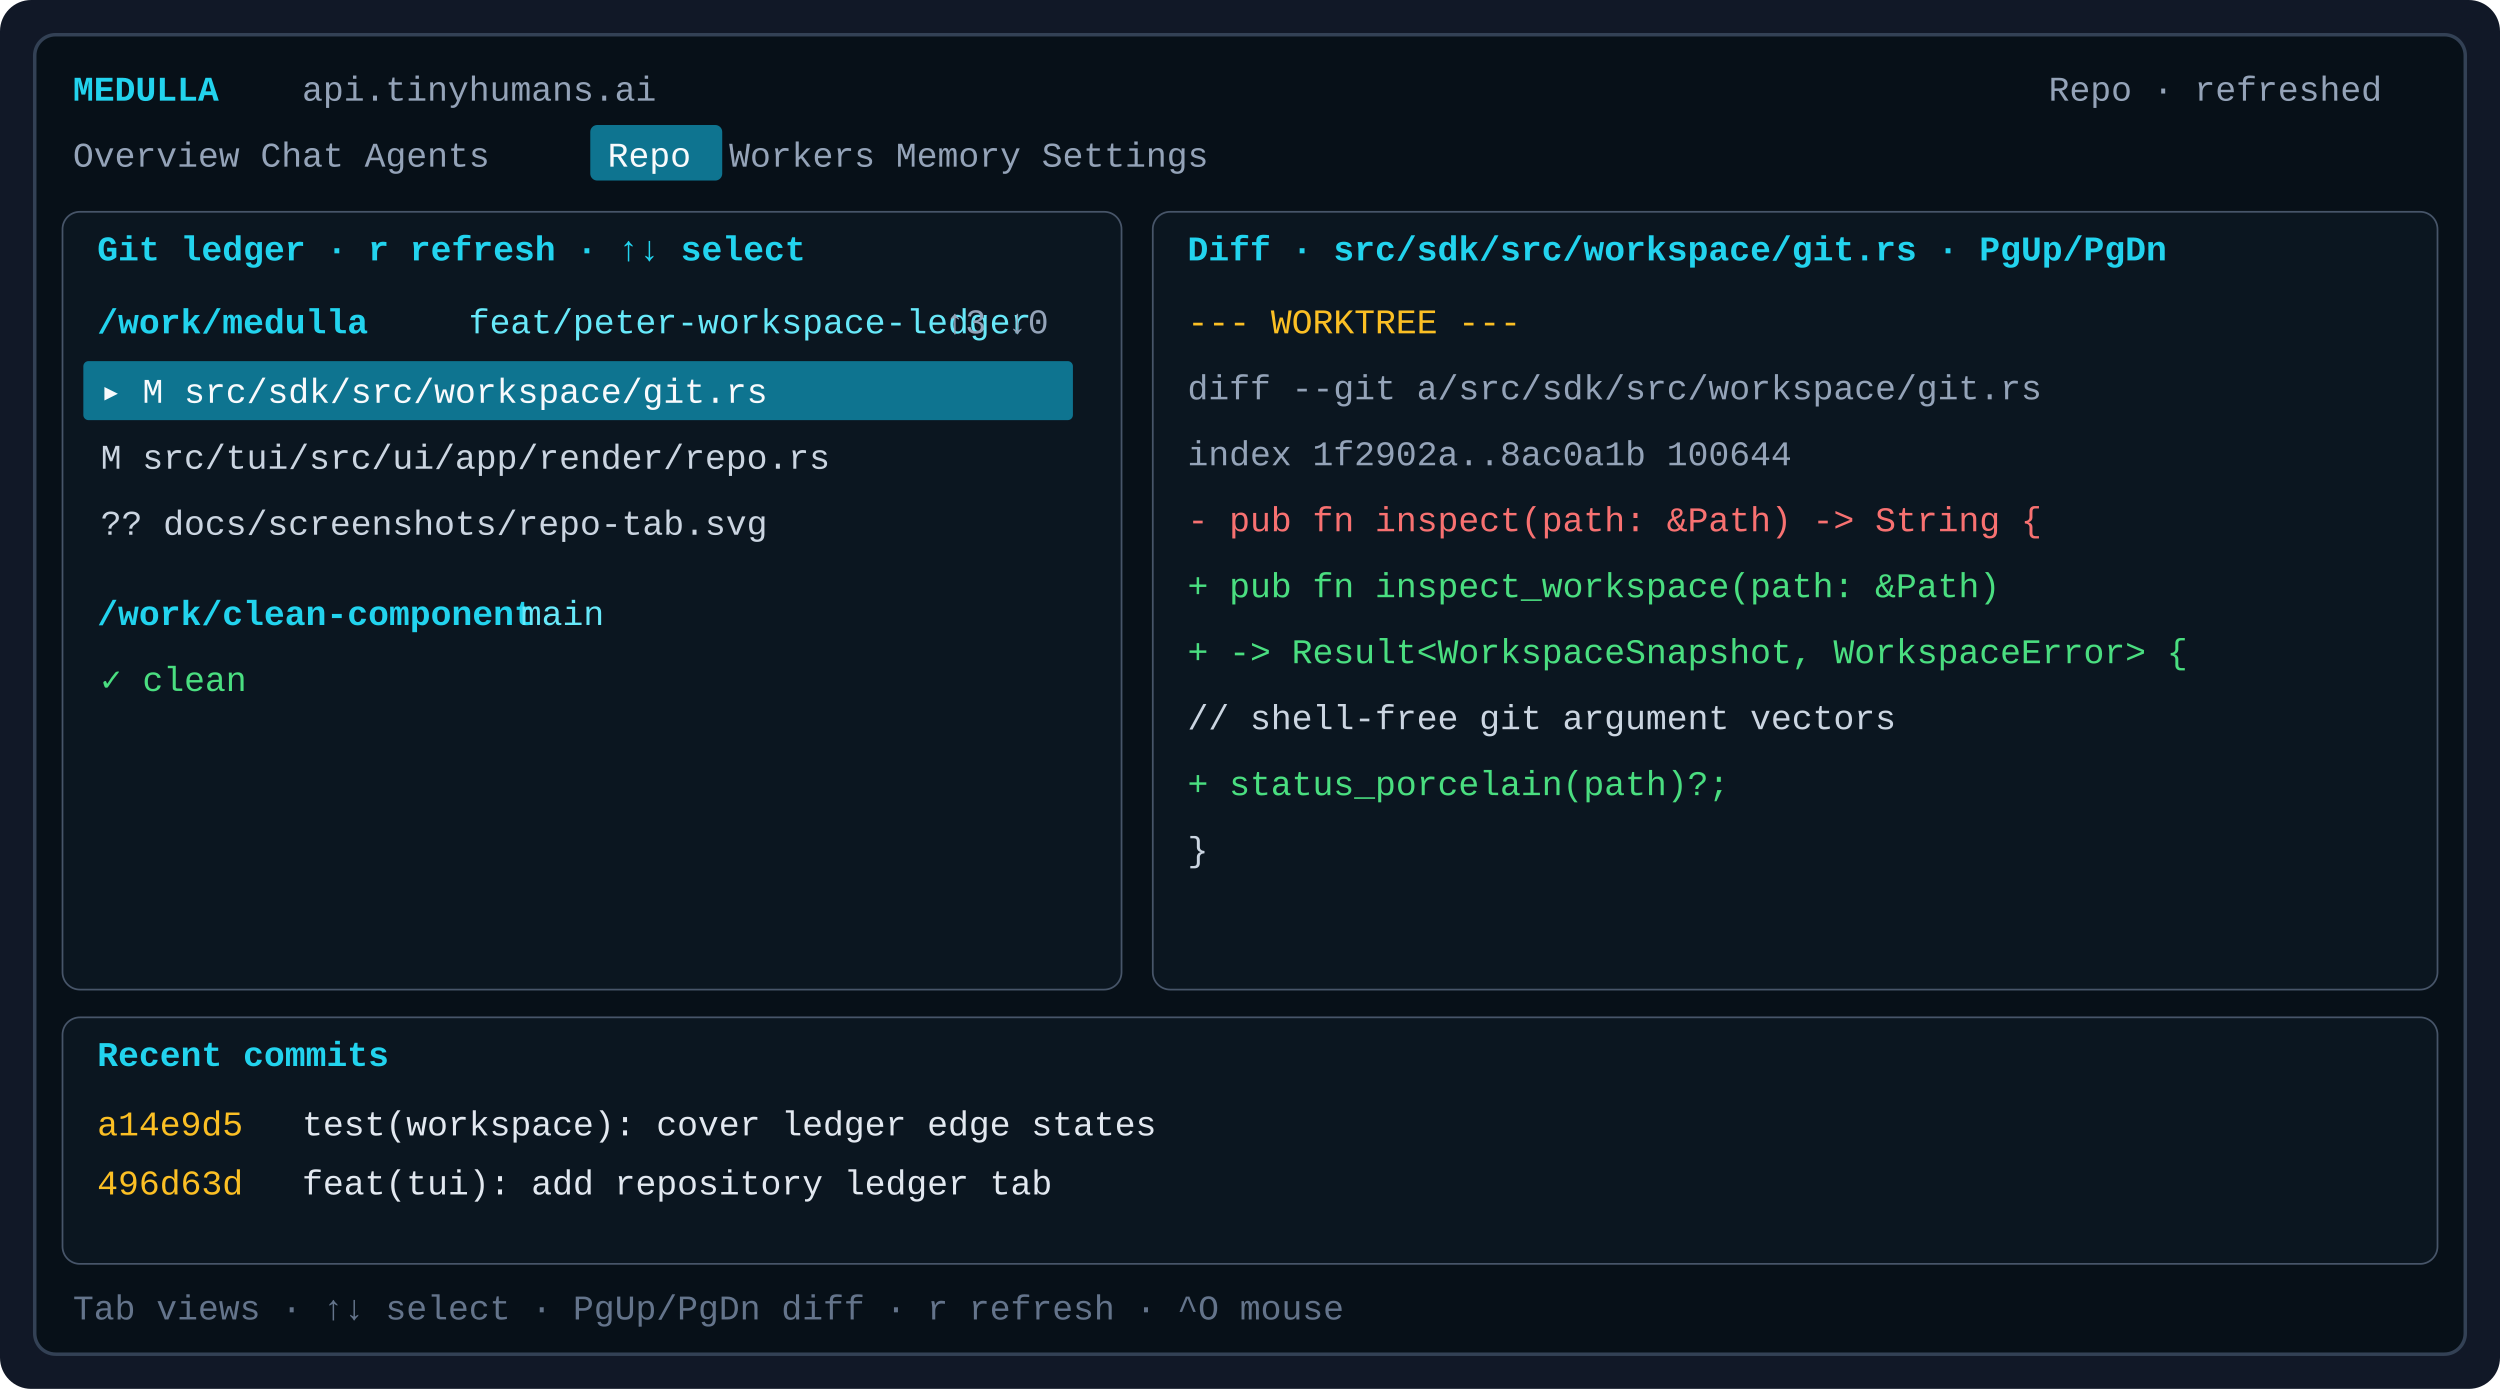
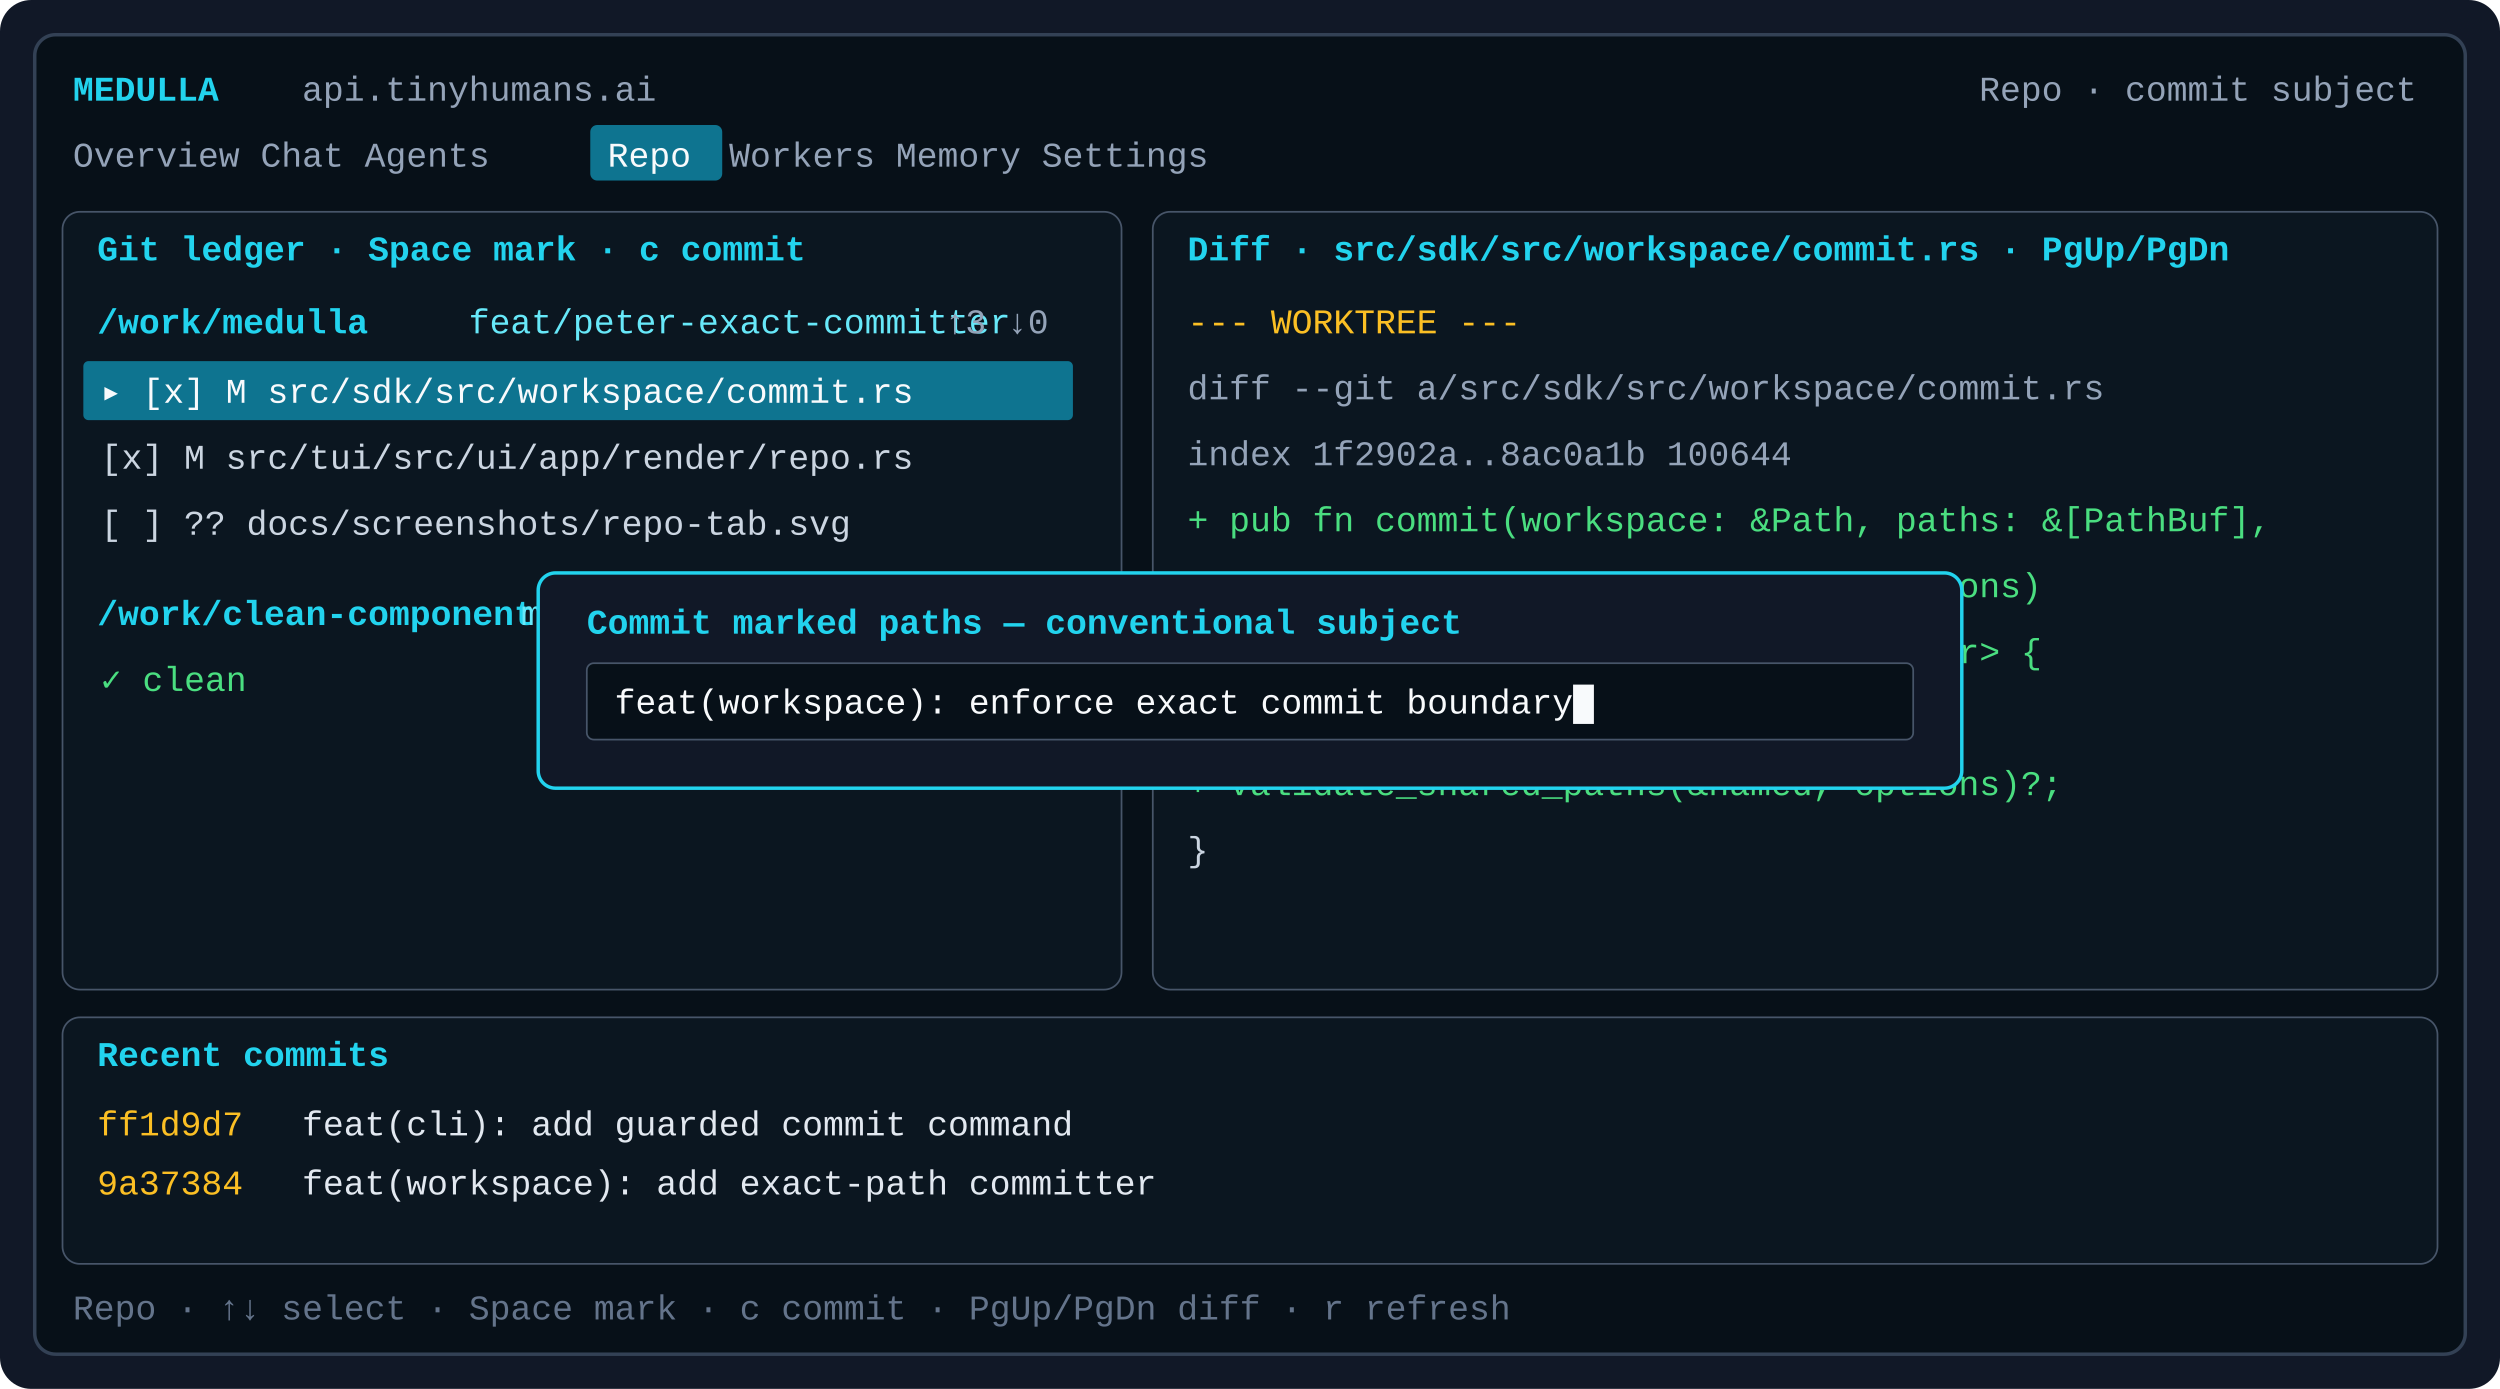
<svg xmlns="http://www.w3.org/2000/svg" width="1440" height="800" viewBox="0 0 1440 800">
  <rect width="1440" height="800" rx="18" fill="#111827" />
  <rect x="20" y="20" width="1400" height="760" rx="12" fill="#071018" stroke="#334155" stroke-width="2" />
  <g font-family="SFMono-Regular,Consolas,Liberation Mono,monospace" font-size="20">
    <text x="42" y="58" fill="#22d3ee" font-weight="700">MEDULLA</text>
    <text x="174" y="58" fill="#94a3b8">api.tinyhumans.ai</text>
-     <text x="1180" y="58" fill="#94a3b8">Repo · refreshed</text>
+     <text x="1140" y="58" fill="#94a3b8">Repo · commit subject</text>
    <text x="42" y="96" fill="#94a3b8"> Overview   Chat   Agents  </text>
    <rect x="340" y="72" width="76" height="32" rx="4" fill="#0e7490" />
    <text x="350" y="96" fill="#f8fafc"> Repo </text>
    <text x="420" y="96" fill="#94a3b8">  Workers   Memory   Settings </text>
    <rect x="36" y="122" width="610" height="448" rx="10" fill="#0b1620" stroke="#475569" />
    <rect x="664" y="122" width="740" height="448" rx="10" fill="#0b1620" stroke="#475569" />
    <rect x="36" y="586" width="1368" height="142" rx="10" fill="#0b1620" stroke="#475569" />
-     <text x="56" y="150" fill="#22d3ee" font-weight="700"> Git ledger · r refresh · ↑↓ select </text>
-     <text x="684" y="150" fill="#22d3ee" font-weight="700"> Diff · src/sdk/src/workspace/git.rs · PgUp/PgDn </text>
+     <text x="56" y="150" fill="#22d3ee" font-weight="700"> Git ledger · Space mark · c commit </text>
+     <text x="684" y="150" fill="#22d3ee" font-weight="700"> Diff · src/sdk/src/workspace/commit.rs · PgUp/PgDn </text>
    <text x="56" y="614" fill="#22d3ee" font-weight="700"> Recent commits </text>
    <text x="56" y="192" fill="#22d3ee" font-weight="700">/work/medulla</text>
-     <text x="270" y="192" fill="#67e8f9">feat/peter-workspace-ledger</text>
+     <text x="270" y="192" fill="#67e8f9">feat/peter-exact-committer</text>
    <text x="544" y="192" fill="#94a3b8">↑3 ↓0</text>
    <rect x="48" y="208" width="570" height="34" rx="3" fill="#0e7490" />
-     <text x="58" y="232" fill="#f8fafc">▸  M src/sdk/src/workspace/git.rs</text>
-     <text x="58" y="270" fill="#cbd5e1">   M src/tui/src/ui/app/render/repo.rs</text>
-     <text x="58" y="308" fill="#cbd5e1">  ?? docs/screenshots/repo-tab.svg</text>
+     <text x="58" y="232" fill="#f8fafc">▸ [x]  M src/sdk/src/workspace/commit.rs</text>
+     <text x="58" y="270" fill="#cbd5e1">  [x]  M src/tui/src/ui/app/render/repo.rs</text>
+     <text x="58" y="308" fill="#cbd5e1">  [ ] ?? docs/screenshots/repo-tab.svg</text>
    <text x="56" y="360" fill="#22d3ee" font-weight="700">/work/clean-component</text>
    <text x="300" y="360" fill="#67e8f9">main</text>
    <text x="58" y="398" fill="#4ade80">✓ clean</text>
    <text x="684" y="192" fill="#fbbf24">--- WORKTREE ---</text>
-     <text x="684" y="230" fill="#94a3b8">diff --git a/src/sdk/src/workspace/git.rs</text>
+     <text x="684" y="230" fill="#94a3b8">diff --git a/src/sdk/src/workspace/commit.rs</text>
    <text x="684" y="268" fill="#94a3b8">index 1f2902a..8ac0a1b 100644</text>
-     <text x="684" y="306" fill="#f87171">- pub fn inspect(path: &amp;Path) -&gt; String {</text>
-     <text x="684" y="344" fill="#4ade80">+ pub fn inspect_workspace(path: &amp;Path)</text>
-     <text x="684" y="382" fill="#4ade80">+     -&gt; Result&lt;WorkspaceSnapshot, WorkspaceError&gt; {</text>
-     <text x="684" y="420" fill="#cbd5e1">      // shell-free git argument vectors</text>
-     <text x="684" y="458" fill="#4ade80">+     status_porcelain(path)?;</text>
+     <text x="684" y="306" fill="#4ade80">+ pub fn commit(workspace: &amp;Path, paths: &amp;[PathBuf],</text>
+     <text x="684" y="344" fill="#4ade80">+     subject: &amp;str, options: &amp;CommitOptions)</text>
+     <text x="684" y="382" fill="#4ade80">+     -&gt; Result&lt;CommitOutcome, CommitError&gt; {</text>
+     <text x="684" y="420" fill="#cbd5e1">      // refuse foreign staged paths</text>
+     <text x="684" y="458" fill="#4ade80">+     validate_shared_paths(&amp;named, options)?;</text>
    <text x="684" y="496" fill="#cbd5e1">  }</text>
-     <text x="56" y="654" fill="#fbbf24">a14e9d5</text>
-     <text x="174" y="654" fill="#e2e8f0">test(workspace): cover ledger edge states</text>
-     <text x="56" y="688" fill="#fbbf24">496d63d</text>
-     <text x="174" y="688" fill="#e2e8f0">feat(tui): add repository ledger tab</text>
-     <text x="42" y="760" fill="#64748b">Tab views · ↑↓ select · PgUp/PgDn diff · r refresh · ^O mouse</text>
+     <text x="56" y="654" fill="#fbbf24">ff1d9d7</text>
+     <text x="174" y="654" fill="#e2e8f0">feat(cli): add guarded commit command</text>
+     <text x="56" y="688" fill="#fbbf24">9a37384</text>
+     <text x="174" y="688" fill="#e2e8f0">feat(workspace): add exact-path committer</text>
+     <rect x="310" y="330" width="820" height="124" rx="10" fill="#111827" stroke="#22d3ee" stroke-width="2" />
+     <text x="338" y="365" fill="#22d3ee" font-weight="700"> Commit marked paths — conventional subject </text>
+     <rect x="338" y="382" width="764" height="44" rx="4" fill="#071018" stroke="#475569" />
+     <text x="354" y="411" fill="#f8fafc">feat(workspace): enforce exact commit boundary█</text>
+     <text x="42" y="760" fill="#64748b">Repo · ↑↓ select · Space mark · c commit · PgUp/PgDn diff · r refresh</text>
  </g>
</svg>
